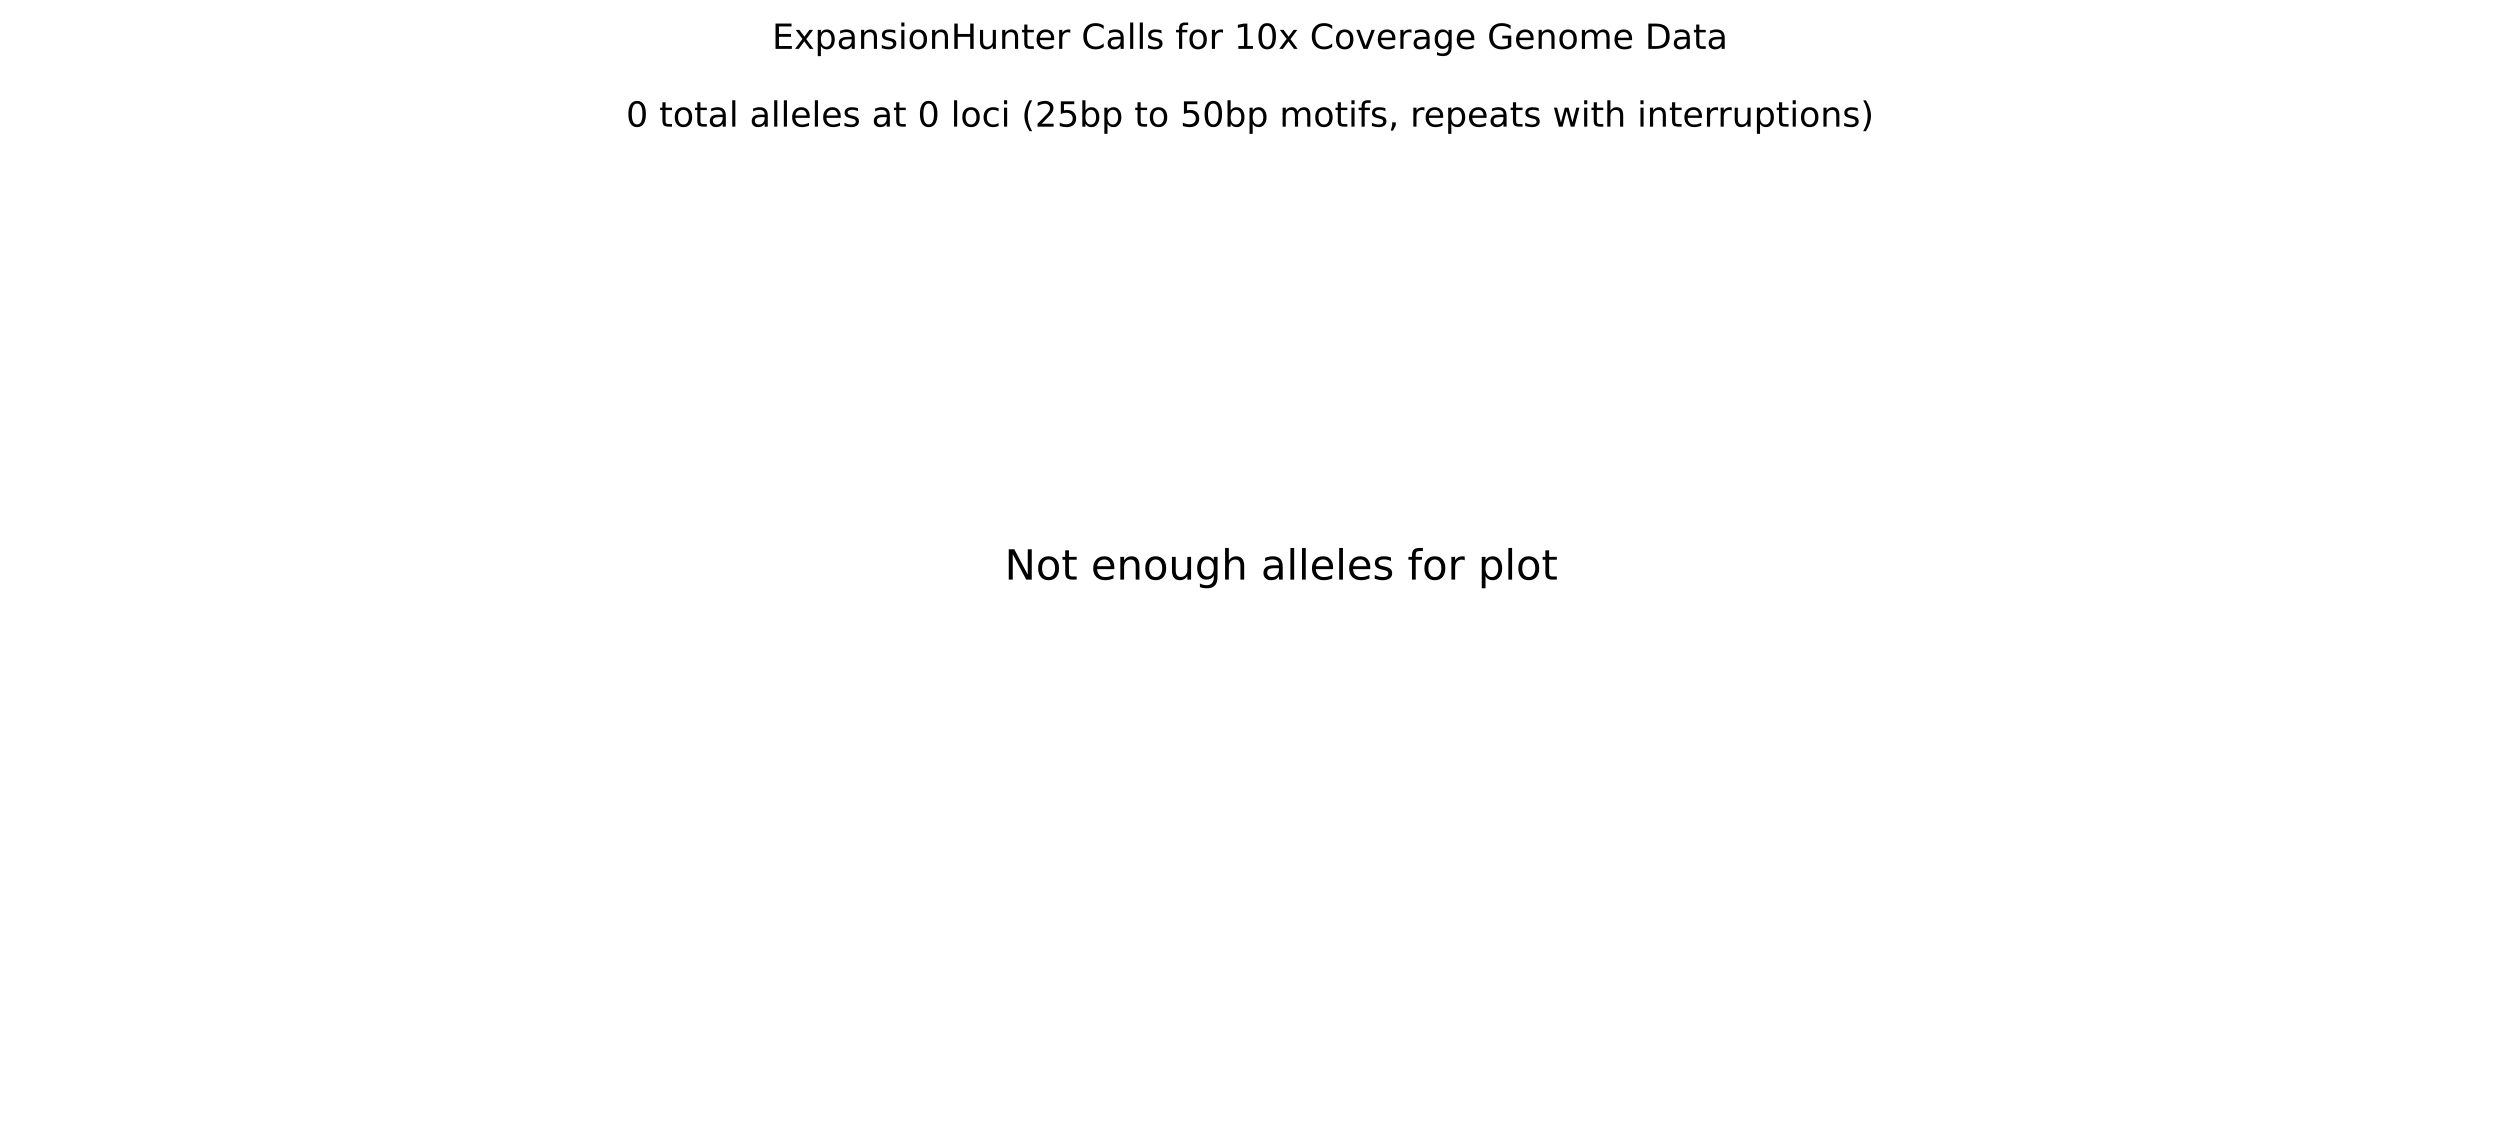
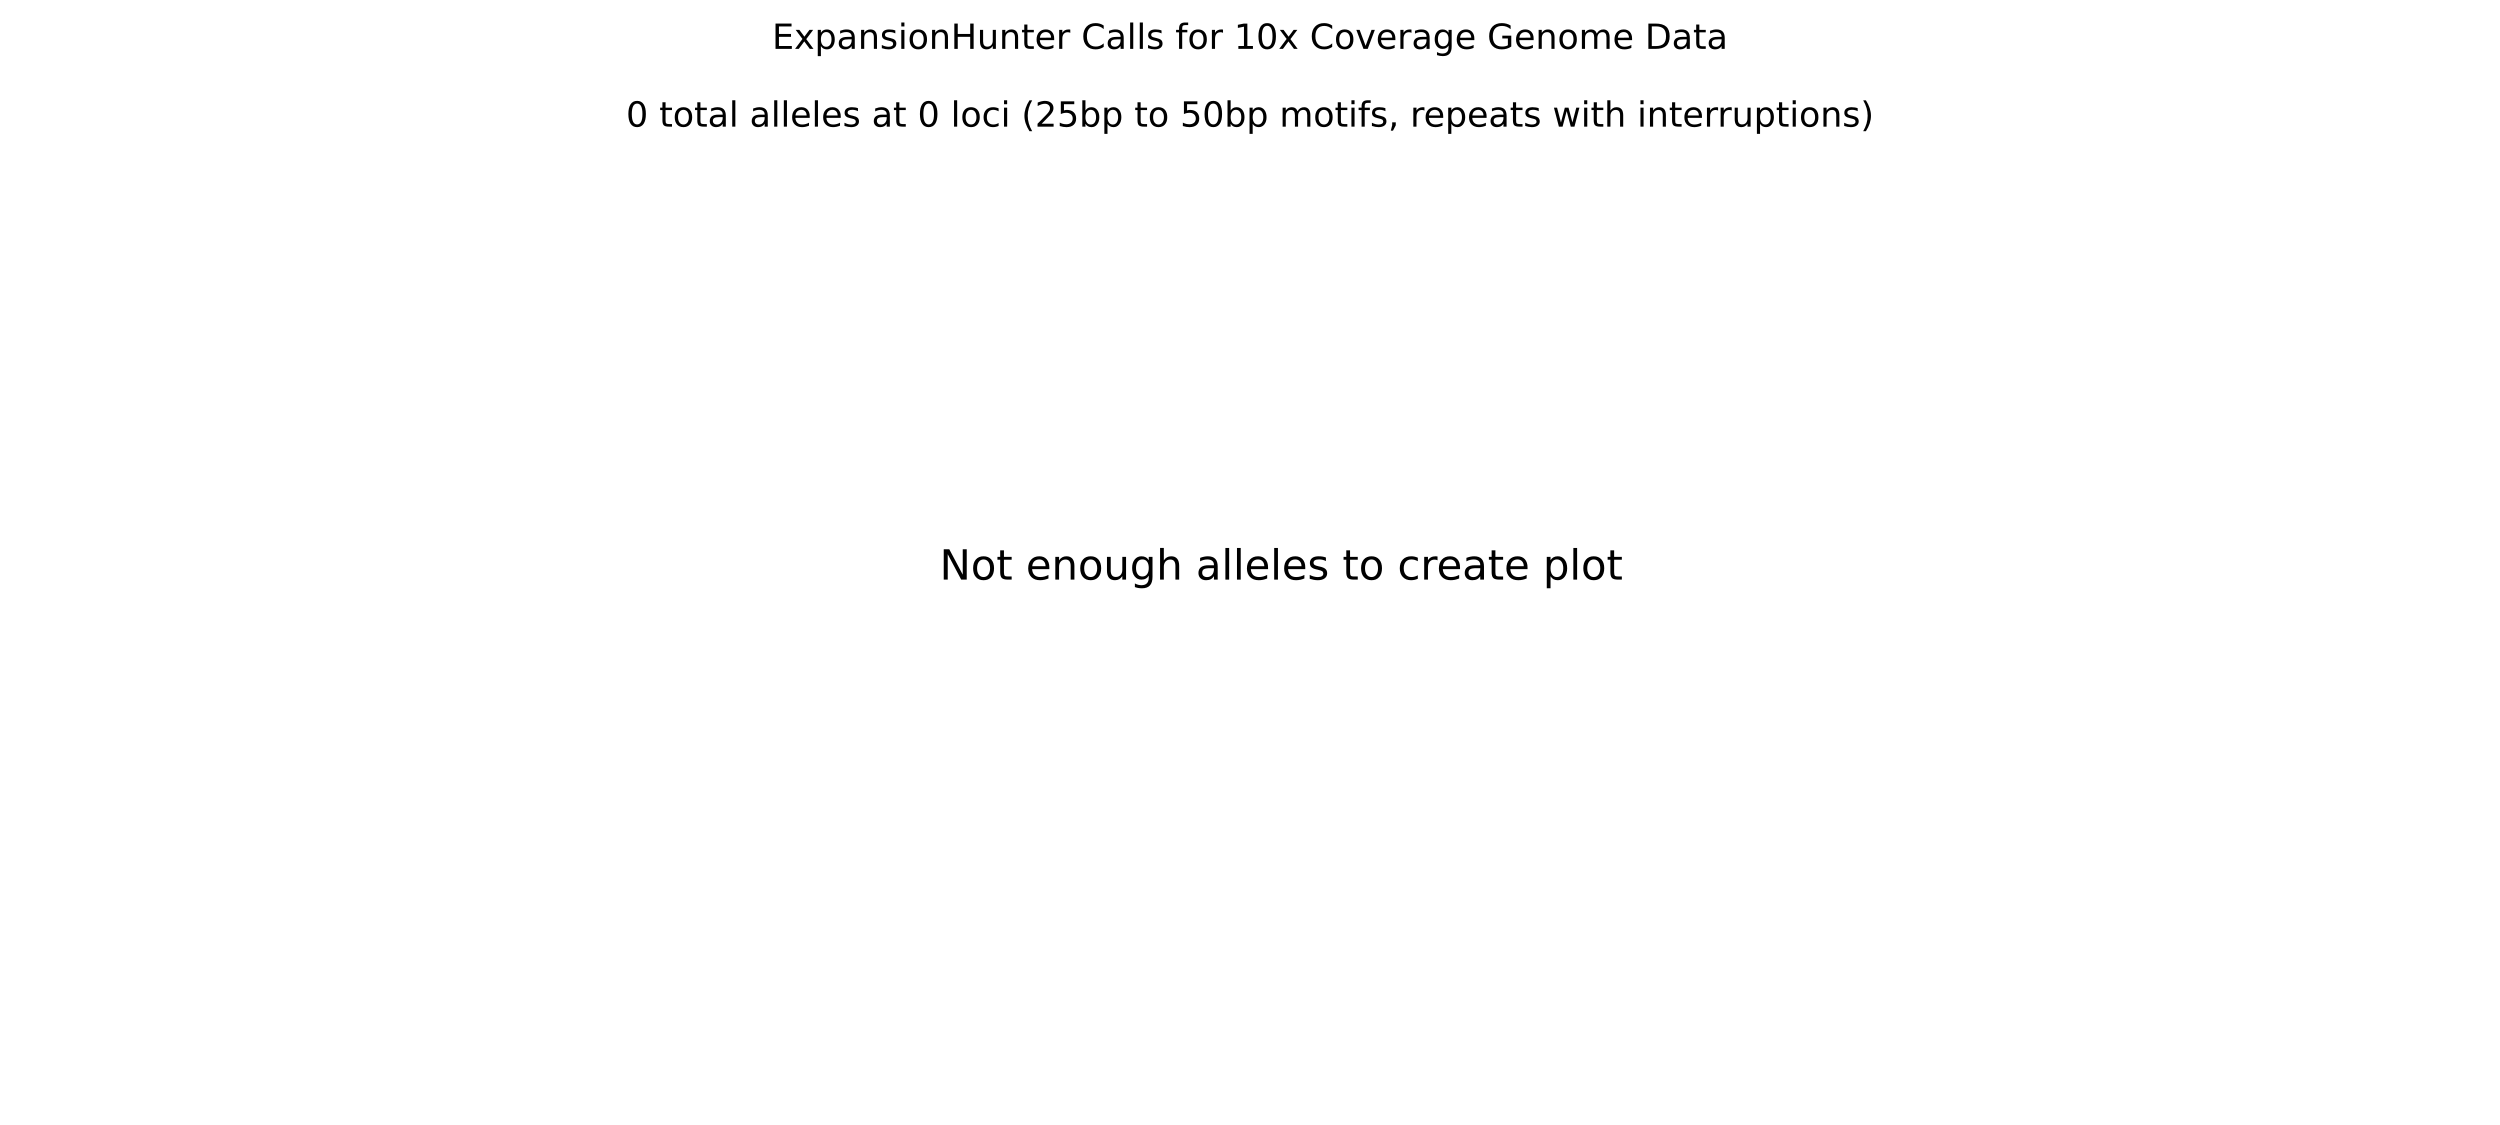
<svg xmlns="http://www.w3.org/2000/svg" xmlns:xlink="http://www.w3.org/1999/xlink" width="1440pt" height="648pt" viewBox="0 0 1440 648" version="1.1">
  <defs>
    <style type="text/css">*{stroke-linejoin: round; stroke-linecap: butt}</style>
  </defs>
  <g id="figure_1">
    <g id="patch_1">
      <path d="M 0 648  L 1440 648  L 1440 0  L 0 0  z " style="fill: #ffffff" />
    </g>
    <g id="axes_1">
      <g id="patch_2">
-         <path clip-path="url(#pd919d73fc3)" style="fill: none; stroke-dasharray: 3.7,1.6; stroke-dashoffset: 0; stroke: #000000; stroke-linejoin: miter" />
+         <path clip-path="url(#p8a869dc0a6)" style="fill: none; stroke-dasharray: 3.7,1.6; stroke-dashoffset: 0; stroke: #000000; stroke-linejoin: miter" />
      </g>
      <g id="text_1">
-         <g transform="translate(578.6888 333.8625)scale(0.24 -0.24)">
+         <g transform="translate(541.2413 333.8625)scale(0.24 -0.24)">
          <defs>
            <path id="DejaVuSans-4e" d="M 628 4666  L 1478 4666  L 3547 763  L 3547 4666  L 4159 4666  L 4159 0  L 3309 0  L 1241 3903  L 1241 0  L 628 0  L 628 4666  z " transform="scale(0.015625)" />
            <path id="DejaVuSans-6f" d="M 1959 3097  Q 1497 3097 1228 2736  Q 959 2375 959 1747  Q 959 1119 1226 758  Q 1494 397 1959 397  Q 2419 397 2687 759  Q 2956 1122 2956 1747  Q 2956 2369 2687 2733  Q 2419 3097 1959 3097  z M 1959 3584  Q 2709 3584 3137 3096  Q 3566 2609 3566 1747  Q 3566 888 3137 398  Q 2709 -91 1959 -91  Q 1206 -91 779 398  Q 353 888 353 1747  Q 353 2609 779 3096  Q 1206 3584 1959 3584  z " transform="scale(0.015625)" />
            <path id="DejaVuSans-74" d="M 1172 4494  L 1172 3500  L 2356 3500  L 2356 3053  L 1172 3053  L 1172 1153  Q 1172 725 1289 603  Q 1406 481 1766 481  L 2356 481  L 2356 0  L 1766 0  Q 1100 0 847 248  Q 594 497 594 1153  L 594 3053  L 172 3053  L 172 3500  L 594 3500  L 594 4494  L 1172 4494  z " transform="scale(0.015625)" />
            <path id="DejaVuSans-20" transform="scale(0.015625)" />
            <path id="DejaVuSans-65" d="M 3597 1894  L 3597 1613  L 953 1613  Q 991 1019 1311 708  Q 1631 397 2203 397  Q 2534 397 2845 478  Q 3156 559 3463 722  L 3463 178  Q 3153 47 2828 -22  Q 2503 -91 2169 -91  Q 1331 -91 842 396  Q 353 884 353 1716  Q 353 2575 817 3079  Q 1281 3584 2069 3584  Q 2775 3584 3186 3129  Q 3597 2675 3597 1894  z M 3022 2063  Q 3016 2534 2758 2815  Q 2500 3097 2075 3097  Q 1594 3097 1305 2825  Q 1016 2553 972 2059  L 3022 2063  z " transform="scale(0.015625)" />
            <path id="DejaVuSans-6e" d="M 3513 2113  L 3513 0  L 2938 0  L 2938 2094  Q 2938 2591 2744 2837  Q 2550 3084 2163 3084  Q 1697 3084 1428 2787  Q 1159 2491 1159 1978  L 1159 0  L 581 0  L 581 3500  L 1159 3500  L 1159 2956  Q 1366 3272 1645 3428  Q 1925 3584 2291 3584  Q 2894 3584 3203 3211  Q 3513 2838 3513 2113  z " transform="scale(0.015625)" />
            <path id="DejaVuSans-75" d="M 544 1381  L 544 3500  L 1119 3500  L 1119 1403  Q 1119 906 1312 657  Q 1506 409 1894 409  Q 2359 409 2629 706  Q 2900 1003 2900 1516  L 2900 3500  L 3475 3500  L 3475 0  L 2900 0  L 2900 538  Q 2691 219 2414 64  Q 2138 -91 1772 -91  Q 1169 -91 856 284  Q 544 659 544 1381  z M 1991 3584  L 1991 3584  z " transform="scale(0.015625)" />
            <path id="DejaVuSans-67" d="M 2906 1791  Q 2906 2416 2648 2759  Q 2391 3103 1925 3103  Q 1463 3103 1205 2759  Q 947 2416 947 1791  Q 947 1169 1205 825  Q 1463 481 1925 481  Q 2391 481 2648 825  Q 2906 1169 2906 1791  z M 3481 434  Q 3481 -459 3084 -895  Q 2688 -1331 1869 -1331  Q 1566 -1331 1297 -1286  Q 1028 -1241 775 -1147  L 775 -588  Q 1028 -725 1275 -790  Q 1522 -856 1778 -856  Q 2344 -856 2625 -561  Q 2906 -266 2906 331  L 2906 616  Q 2728 306 2450 153  Q 2172 0 1784 0  Q 1141 0 747 490  Q 353 981 353 1791  Q 353 2603 747 3093  Q 1141 3584 1784 3584  Q 2172 3584 2450 3431  Q 2728 3278 2906 2969  L 2906 3500  L 3481 3500  L 3481 434  z " transform="scale(0.015625)" />
            <path id="DejaVuSans-68" d="M 3513 2113  L 3513 0  L 2938 0  L 2938 2094  Q 2938 2591 2744 2837  Q 2550 3084 2163 3084  Q 1697 3084 1428 2787  Q 1159 2491 1159 1978  L 1159 0  L 581 0  L 581 4863  L 1159 4863  L 1159 2956  Q 1366 3272 1645 3428  Q 1925 3584 2291 3584  Q 2894 3584 3203 3211  Q 3513 2838 3513 2113  z " transform="scale(0.015625)" />
            <path id="DejaVuSans-61" d="M 2194 1759  Q 1497 1759 1228 1600  Q 959 1441 959 1056  Q 959 750 1161 570  Q 1363 391 1709 391  Q 2188 391 2477 730  Q 2766 1069 2766 1631  L 2766 1759  L 2194 1759  z M 3341 1997  L 3341 0  L 2766 0  L 2766 531  Q 2569 213 2275 61  Q 1981 -91 1556 -91  Q 1019 -91 701 211  Q 384 513 384 1019  Q 384 1609 779 1909  Q 1175 2209 1959 2209  L 2766 2209  L 2766 2266  Q 2766 2663 2505 2880  Q 2244 3097 1772 3097  Q 1472 3097 1187 3025  Q 903 2953 641 2809  L 641 3341  Q 956 3463 1253 3523  Q 1550 3584 1831 3584  Q 2591 3584 2966 3190  Q 3341 2797 3341 1997  z " transform="scale(0.015625)" />
            <path id="DejaVuSans-6c" d="M 603 4863  L 1178 4863  L 1178 0  L 603 0  L 603 4863  z " transform="scale(0.015625)" />
            <path id="DejaVuSans-73" d="M 2834 3397  L 2834 2853  Q 2591 2978 2328 3040  Q 2066 3103 1784 3103  Q 1356 3103 1142 2972  Q 928 2841 928 2578  Q 928 2378 1081 2264  Q 1234 2150 1697 2047  L 1894 2003  Q 2506 1872 2764 1633  Q 3022 1394 3022 966  Q 3022 478 2636 193  Q 2250 -91 1575 -91  Q 1294 -91 989 -36  Q 684 19 347 128  L 347 722  Q 666 556 975 473  Q 1284 391 1588 391  Q 1994 391 2212 530  Q 2431 669 2431 922  Q 2431 1156 2273 1281  Q 2116 1406 1581 1522  L 1381 1569  Q 847 1681 609 1914  Q 372 2147 372 2553  Q 372 3047 722 3315  Q 1072 3584 1716 3584  Q 2034 3584 2315 3537  Q 2597 3491 2834 3397  z " transform="scale(0.015625)" />
-             <path id="DejaVuSans-66" d="M 2375 4863  L 2375 4384  L 1825 4384  Q 1516 4384 1395 4259  Q 1275 4134 1275 3809  L 1275 3500  L 2222 3500  L 2222 3053  L 1275 3053  L 1275 0  L 697 0  L 697 3053  L 147 3053  L 147 3500  L 697 3500  L 697 3744  Q 697 4328 969 4595  Q 1241 4863 1831 4863  L 2375 4863  z " transform="scale(0.015625)" />
+             <path id="DejaVuSans-63" d="M 3122 3366  L 3122 2828  Q 2878 2963 2633 3030  Q 2388 3097 2138 3097  Q 1578 3097 1268 2742  Q 959 2388 959 1747  Q 959 1106 1268 751  Q 1578 397 2138 397  Q 2388 397 2633 464  Q 2878 531 3122 666  L 3122 134  Q 2881 22 2623 -34  Q 2366 -91 2075 -91  Q 1284 -91 818 406  Q 353 903 353 1747  Q 353 2603 823 3093  Q 1294 3584 2113 3584  Q 2378 3584 2631 3529  Q 2884 3475 3122 3366  z " transform="scale(0.015625)" />
            <path id="DejaVuSans-72" d="M 2631 2963  Q 2534 3019 2420 3045  Q 2306 3072 2169 3072  Q 1681 3072 1420 2755  Q 1159 2438 1159 1844  L 1159 0  L 581 0  L 581 3500  L 1159 3500  L 1159 2956  Q 1341 3275 1631 3429  Q 1922 3584 2338 3584  Q 2397 3584 2469 3576  Q 2541 3569 2628 3553  L 2631 2963  z " transform="scale(0.015625)" />
            <path id="DejaVuSans-70" d="M 1159 525  L 1159 -1331  L 581 -1331  L 581 3500  L 1159 3500  L 1159 2969  Q 1341 3281 1617 3432  Q 1894 3584 2278 3584  Q 2916 3584 3314 3078  Q 3713 2572 3713 1747  Q 3713 922 3314 415  Q 2916 -91 2278 -91  Q 1894 -91 1617 61  Q 1341 213 1159 525  z M 3116 1747  Q 3116 2381 2855 2742  Q 2594 3103 2138 3103  Q 1681 3103 1420 2742  Q 1159 2381 1159 1747  Q 1159 1113 1420 752  Q 1681 391 2138 391  Q 2594 391 2855 752  Q 3116 1113 3116 1747  z " transform="scale(0.015625)" />
          </defs>
          <use xlink:href="#DejaVuSans-4e" />
          <use xlink:href="#DejaVuSans-6f" x="74.805" />
          <use xlink:href="#DejaVuSans-74" x="135.986" />
          <use xlink:href="#DejaVuSans-20" x="175.195" />
          <use xlink:href="#DejaVuSans-65" x="206.982" />
          <use xlink:href="#DejaVuSans-6e" x="268.506" />
          <use xlink:href="#DejaVuSans-6f" x="331.885" />
          <use xlink:href="#DejaVuSans-75" x="393.066" />
          <use xlink:href="#DejaVuSans-67" x="456.445" />
          <use xlink:href="#DejaVuSans-68" x="519.922" />
          <use xlink:href="#DejaVuSans-20" x="583.301" />
          <use xlink:href="#DejaVuSans-61" x="615.088" />
          <use xlink:href="#DejaVuSans-6c" x="676.367" />
          <use xlink:href="#DejaVuSans-6c" x="704.15" />
          <use xlink:href="#DejaVuSans-65" x="731.934" />
          <use xlink:href="#DejaVuSans-6c" x="793.457" />
          <use xlink:href="#DejaVuSans-65" x="821.24" />
          <use xlink:href="#DejaVuSans-73" x="882.764" />
          <use xlink:href="#DejaVuSans-20" x="934.863" />
-           <use xlink:href="#DejaVuSans-66" x="966.65" />
-           <use xlink:href="#DejaVuSans-6f" x="1001.855" />
-           <use xlink:href="#DejaVuSans-72" x="1063.037" />
-           <use xlink:href="#DejaVuSans-20" x="1104.15" />
-           <use xlink:href="#DejaVuSans-70" x="1135.938" />
-           <use xlink:href="#DejaVuSans-6c" x="1199.414" />
-           <use xlink:href="#DejaVuSans-6f" x="1227.197" />
-           <use xlink:href="#DejaVuSans-74" x="1288.379" />
+           <use xlink:href="#DejaVuSans-74" x="966.65" />
+           <use xlink:href="#DejaVuSans-6f" x="1005.859" />
+           <use xlink:href="#DejaVuSans-20" x="1067.041" />
+           <use xlink:href="#DejaVuSans-63" x="1098.828" />
+           <use xlink:href="#DejaVuSans-72" x="1153.809" />
+           <use xlink:href="#DejaVuSans-65" x="1192.672" />
+           <use xlink:href="#DejaVuSans-61" x="1254.195" />
+           <use xlink:href="#DejaVuSans-74" x="1315.475" />
+           <use xlink:href="#DejaVuSans-65" x="1354.684" />
+           <use xlink:href="#DejaVuSans-20" x="1416.207" />
+           <use xlink:href="#DejaVuSans-70" x="1447.994" />
+           <use xlink:href="#DejaVuSans-6c" x="1511.471" />
+           <use xlink:href="#DejaVuSans-6f" x="1539.254" />
+           <use xlink:href="#DejaVuSans-74" x="1600.436" />
        </g>
      </g>
    </g>
    <g id="text_2">
      <g transform="translate(444.7437 28.15687)scale(0.2 -0.2)">
        <defs>
          <path id="DejaVuSans-45" d="M 628 4666  L 3578 4666  L 3578 4134  L 1259 4134  L 1259 2753  L 3481 2753  L 3481 2222  L 1259 2222  L 1259 531  L 3634 531  L 3634 0  L 628 0  L 628 4666  z " transform="scale(0.015625)" />
          <path id="DejaVuSans-78" d="M 3513 3500  L 2247 1797  L 3578 0  L 2900 0  L 1881 1375  L 863 0  L 184 0  L 1544 1831  L 300 3500  L 978 3500  L 1906 2253  L 2834 3500  L 3513 3500  z " transform="scale(0.015625)" />
          <path id="DejaVuSans-69" d="M 603 3500  L 1178 3500  L 1178 0  L 603 0  L 603 3500  z M 603 4863  L 1178 4863  L 1178 4134  L 603 4134  L 603 4863  z " transform="scale(0.015625)" />
          <path id="DejaVuSans-48" d="M 628 4666  L 1259 4666  L 1259 2753  L 3553 2753  L 3553 4666  L 4184 4666  L 4184 0  L 3553 0  L 3553 2222  L 1259 2222  L 1259 0  L 628 0  L 628 4666  z " transform="scale(0.015625)" />
          <path id="DejaVuSans-43" d="M 4122 4306  L 4122 3641  Q 3803 3938 3442 4084  Q 3081 4231 2675 4231  Q 1875 4231 1450 3742  Q 1025 3253 1025 2328  Q 1025 1406 1450 917  Q 1875 428 2675 428  Q 3081 428 3442 575  Q 3803 722 4122 1019  L 4122 359  Q 3791 134 3420 21  Q 3050 -91 2638 -91  Q 1578 -91 968 557  Q 359 1206 359 2328  Q 359 3453 968 4101  Q 1578 4750 2638 4750  Q 3056 4750 3426 4639  Q 3797 4528 4122 4306  z " transform="scale(0.015625)" />
+           <path id="DejaVuSans-66" d="M 2375 4863  L 2375 4384  L 1825 4384  Q 1516 4384 1395 4259  Q 1275 4134 1275 3809  L 1275 3500  L 2222 3500  L 2222 3053  L 1275 3053  L 1275 0  L 697 0  L 697 3053  L 147 3053  L 147 3500  L 697 3500  L 697 3744  Q 697 4328 969 4595  Q 1241 4863 1831 4863  L 2375 4863  z " transform="scale(0.015625)" />
          <path id="DejaVuSans-31" d="M 794 531  L 1825 531  L 1825 4091  L 703 3866  L 703 4441  L 1819 4666  L 2450 4666  L 2450 531  L 3481 531  L 3481 0  L 794 0  L 794 531  z " transform="scale(0.015625)" />
          <path id="DejaVuSans-30" d="M 2034 4250  Q 1547 4250 1301 3770  Q 1056 3291 1056 2328  Q 1056 1369 1301 889  Q 1547 409 2034 409  Q 2525 409 2770 889  Q 3016 1369 3016 2328  Q 3016 3291 2770 3770  Q 2525 4250 2034 4250  z M 2034 4750  Q 2819 4750 3233 4129  Q 3647 3509 3647 2328  Q 3647 1150 3233 529  Q 2819 -91 2034 -91  Q 1250 -91 836 529  Q 422 1150 422 2328  Q 422 3509 836 4129  Q 1250 4750 2034 4750  z " transform="scale(0.015625)" />
          <path id="DejaVuSans-76" d="M 191 3500  L 800 3500  L 1894 563  L 2988 3500  L 3597 3500  L 2284 0  L 1503 0  L 191 3500  z " transform="scale(0.015625)" />
          <path id="DejaVuSans-47" d="M 3809 666  L 3809 1919  L 2778 1919  L 2778 2438  L 4434 2438  L 4434 434  Q 4069 175 3628 42  Q 3188 -91 2688 -91  Q 1594 -91 976 548  Q 359 1188 359 2328  Q 359 3472 976 4111  Q 1594 4750 2688 4750  Q 3144 4750 3555 4637  Q 3966 4525 4313 4306  L 4313 3634  Q 3963 3931 3569 4081  Q 3175 4231 2741 4231  Q 1884 4231 1454 3753  Q 1025 3275 1025 2328  Q 1025 1384 1454 906  Q 1884 428 2741 428  Q 3075 428 3337 486  Q 3600 544 3809 666  z " transform="scale(0.015625)" />
          <path id="DejaVuSans-6d" d="M 3328 2828  Q 3544 3216 3844 3400  Q 4144 3584 4550 3584  Q 5097 3584 5394 3201  Q 5691 2819 5691 2113  L 5691 0  L 5113 0  L 5113 2094  Q 5113 2597 4934 2840  Q 4756 3084 4391 3084  Q 3944 3084 3684 2787  Q 3425 2491 3425 1978  L 3425 0  L 2847 0  L 2847 2094  Q 2847 2600 2669 2842  Q 2491 3084 2119 3084  Q 1678 3084 1418 2786  Q 1159 2488 1159 1978  L 1159 0  L 581 0  L 581 3500  L 1159 3500  L 1159 2956  Q 1356 3278 1631 3431  Q 1906 3584 2284 3584  Q 2666 3584 2933 3390  Q 3200 3197 3328 2828  z " transform="scale(0.015625)" />
          <path id="DejaVuSans-44" d="M 1259 4147  L 1259 519  L 2022 519  Q 2988 519 3436 956  Q 3884 1394 3884 2338  Q 3884 3275 3436 3711  Q 2988 4147 2022 4147  L 1259 4147  z M 628 4666  L 1925 4666  Q 3281 4666 3915 4102  Q 4550 3538 4550 2338  Q 4550 1131 3912 565  Q 3275 0 1925 0  L 628 0  L 628 4666  z " transform="scale(0.015625)" />
        </defs>
        <use xlink:href="#DejaVuSans-45" />
        <use xlink:href="#DejaVuSans-78" x="63.184" />
        <use xlink:href="#DejaVuSans-70" x="122.363" />
        <use xlink:href="#DejaVuSans-61" x="185.84" />
        <use xlink:href="#DejaVuSans-6e" x="247.119" />
        <use xlink:href="#DejaVuSans-73" x="310.498" />
        <use xlink:href="#DejaVuSans-69" x="362.598" />
        <use xlink:href="#DejaVuSans-6f" x="390.381" />
        <use xlink:href="#DejaVuSans-6e" x="451.562" />
        <use xlink:href="#DejaVuSans-48" x="514.941" />
        <use xlink:href="#DejaVuSans-75" x="590.137" />
        <use xlink:href="#DejaVuSans-6e" x="653.516" />
        <use xlink:href="#DejaVuSans-74" x="716.895" />
        <use xlink:href="#DejaVuSans-65" x="756.104" />
        <use xlink:href="#DejaVuSans-72" x="817.627" />
        <use xlink:href="#DejaVuSans-20" x="858.74" />
        <use xlink:href="#DejaVuSans-43" x="890.527" />
        <use xlink:href="#DejaVuSans-61" x="960.352" />
        <use xlink:href="#DejaVuSans-6c" x="1021.631" />
        <use xlink:href="#DejaVuSans-6c" x="1049.414" />
        <use xlink:href="#DejaVuSans-73" x="1077.197" />
        <use xlink:href="#DejaVuSans-20" x="1129.297" />
        <use xlink:href="#DejaVuSans-66" x="1161.084" />
        <use xlink:href="#DejaVuSans-6f" x="1196.289" />
        <use xlink:href="#DejaVuSans-72" x="1257.471" />
        <use xlink:href="#DejaVuSans-20" x="1298.584" />
        <use xlink:href="#DejaVuSans-31" x="1330.371" />
        <use xlink:href="#DejaVuSans-30" x="1393.994" />
        <use xlink:href="#DejaVuSans-78" x="1457.617" />
        <use xlink:href="#DejaVuSans-20" x="1516.797" />
        <use xlink:href="#DejaVuSans-43" x="1548.584" />
        <use xlink:href="#DejaVuSans-6f" x="1618.408" />
        <use xlink:href="#DejaVuSans-76" x="1679.59" />
        <use xlink:href="#DejaVuSans-65" x="1738.77" />
        <use xlink:href="#DejaVuSans-72" x="1800.293" />
        <use xlink:href="#DejaVuSans-61" x="1841.406" />
        <use xlink:href="#DejaVuSans-67" x="1902.686" />
        <use xlink:href="#DejaVuSans-65" x="1966.162" />
        <use xlink:href="#DejaVuSans-20" x="2027.686" />
        <use xlink:href="#DejaVuSans-47" x="2059.473" />
        <use xlink:href="#DejaVuSans-65" x="2136.963" />
        <use xlink:href="#DejaVuSans-6e" x="2198.486" />
        <use xlink:href="#DejaVuSans-6f" x="2261.865" />
        <use xlink:href="#DejaVuSans-6d" x="2323.047" />
        <use xlink:href="#DejaVuSans-65" x="2420.459" />
        <use xlink:href="#DejaVuSans-20" x="2481.982" />
        <use xlink:href="#DejaVuSans-44" x="2513.77" />
        <use xlink:href="#DejaVuSans-61" x="2590.771" />
        <use xlink:href="#DejaVuSans-74" x="2652.051" />
        <use xlink:href="#DejaVuSans-61" x="2691.26" />
      </g>
      <g transform="translate(720 50.5525)scale(0.2 -0.2)" />
      <g transform="translate(360.6219 72.94813)scale(0.2 -0.2)">
        <defs>
-           <path id="DejaVuSans-63" d="M 3122 3366  L 3122 2828  Q 2878 2963 2633 3030  Q 2388 3097 2138 3097  Q 1578 3097 1268 2742  Q 959 2388 959 1747  Q 959 1106 1268 751  Q 1578 397 2138 397  Q 2388 397 2633 464  Q 2878 531 3122 666  L 3122 134  Q 2881 22 2623 -34  Q 2366 -91 2075 -91  Q 1284 -91 818 406  Q 353 903 353 1747  Q 353 2603 823 3093  Q 1294 3584 2113 3584  Q 2378 3584 2631 3529  Q 2884 3475 3122 3366  z " transform="scale(0.015625)" />
          <path id="DejaVuSans-28" d="M 1984 4856  Q 1566 4138 1362 3434  Q 1159 2731 1159 2009  Q 1159 1288 1364 580  Q 1569 -128 1984 -844  L 1484 -844  Q 1016 -109 783 600  Q 550 1309 550 2009  Q 550 2706 781 3412  Q 1013 4119 1484 4856  L 1984 4856  z " transform="scale(0.015625)" />
          <path id="DejaVuSans-32" d="M 1228 531  L 3431 531  L 3431 0  L 469 0  L 469 531  Q 828 903 1448 1529  Q 2069 2156 2228 2338  Q 2531 2678 2651 2914  Q 2772 3150 2772 3378  Q 2772 3750 2511 3984  Q 2250 4219 1831 4219  Q 1534 4219 1204 4116  Q 875 4013 500 3803  L 500 4441  Q 881 4594 1212 4672  Q 1544 4750 1819 4750  Q 2544 4750 2975 4387  Q 3406 4025 3406 3419  Q 3406 3131 3298 2873  Q 3191 2616 2906 2266  Q 2828 2175 2409 1742  Q 1991 1309 1228 531  z " transform="scale(0.015625)" />
          <path id="DejaVuSans-35" d="M 691 4666  L 3169 4666  L 3169 4134  L 1269 4134  L 1269 2991  Q 1406 3038 1543 3061  Q 1681 3084 1819 3084  Q 2600 3084 3056 2656  Q 3513 2228 3513 1497  Q 3513 744 3044 326  Q 2575 -91 1722 -91  Q 1428 -91 1123 -41  Q 819 9 494 109  L 494 744  Q 775 591 1075 516  Q 1375 441 1709 441  Q 2250 441 2565 725  Q 2881 1009 2881 1497  Q 2881 1984 2565 2268  Q 2250 2553 1709 2553  Q 1456 2553 1204 2497  Q 953 2441 691 2322  L 691 4666  z " transform="scale(0.015625)" />
          <path id="DejaVuSans-62" d="M 3116 1747  Q 3116 2381 2855 2742  Q 2594 3103 2138 3103  Q 1681 3103 1420 2742  Q 1159 2381 1159 1747  Q 1159 1113 1420 752  Q 1681 391 2138 391  Q 2594 391 2855 752  Q 3116 1113 3116 1747  z M 1159 2969  Q 1341 3281 1617 3432  Q 1894 3584 2278 3584  Q 2916 3584 3314 3078  Q 3713 2572 3713 1747  Q 3713 922 3314 415  Q 2916 -91 2278 -91  Q 1894 -91 1617 61  Q 1341 213 1159 525  L 1159 0  L 581 0  L 581 4863  L 1159 4863  L 1159 2969  z " transform="scale(0.015625)" />
          <path id="DejaVuSans-2c" d="M 750 794  L 1409 794  L 1409 256  L 897 -744  L 494 -744  L 750 256  L 750 794  z " transform="scale(0.015625)" />
          <path id="DejaVuSans-77" d="M 269 3500  L 844 3500  L 1563 769  L 2278 3500  L 2956 3500  L 3675 769  L 4391 3500  L 4966 3500  L 4050 0  L 3372 0  L 2619 2869  L 1863 0  L 1184 0  L 269 3500  z " transform="scale(0.015625)" />
          <path id="DejaVuSans-29" d="M 513 4856  L 1013 4856  Q 1481 4119 1714 3412  Q 1947 2706 1947 2009  Q 1947 1309 1714 600  Q 1481 -109 1013 -844  L 513 -844  Q 928 -128 1133 580  Q 1338 1288 1338 2009  Q 1338 2731 1133 3434  Q 928 4138 513 4856  z " transform="scale(0.015625)" />
        </defs>
        <use xlink:href="#DejaVuSans-30" />
        <use xlink:href="#DejaVuSans-20" x="63.623" />
        <use xlink:href="#DejaVuSans-74" x="95.41" />
        <use xlink:href="#DejaVuSans-6f" x="134.619" />
        <use xlink:href="#DejaVuSans-74" x="195.801" />
        <use xlink:href="#DejaVuSans-61" x="235.01" />
        <use xlink:href="#DejaVuSans-6c" x="296.289" />
        <use xlink:href="#DejaVuSans-20" x="324.072" />
        <use xlink:href="#DejaVuSans-61" x="355.859" />
        <use xlink:href="#DejaVuSans-6c" x="417.139" />
        <use xlink:href="#DejaVuSans-6c" x="444.922" />
        <use xlink:href="#DejaVuSans-65" x="472.705" />
        <use xlink:href="#DejaVuSans-6c" x="534.229" />
        <use xlink:href="#DejaVuSans-65" x="562.012" />
        <use xlink:href="#DejaVuSans-73" x="623.535" />
        <use xlink:href="#DejaVuSans-20" x="675.635" />
        <use xlink:href="#DejaVuSans-61" x="707.422" />
        <use xlink:href="#DejaVuSans-74" x="768.701" />
        <use xlink:href="#DejaVuSans-20" x="807.91" />
        <use xlink:href="#DejaVuSans-30" x="839.697" />
        <use xlink:href="#DejaVuSans-20" x="903.32" />
        <use xlink:href="#DejaVuSans-6c" x="935.107" />
        <use xlink:href="#DejaVuSans-6f" x="962.891" />
        <use xlink:href="#DejaVuSans-63" x="1024.072" />
        <use xlink:href="#DejaVuSans-69" x="1079.053" />
        <use xlink:href="#DejaVuSans-20" x="1106.836" />
        <use xlink:href="#DejaVuSans-28" x="1138.623" />
        <use xlink:href="#DejaVuSans-32" x="1177.637" />
        <use xlink:href="#DejaVuSans-35" x="1241.26" />
        <use xlink:href="#DejaVuSans-62" x="1304.883" />
        <use xlink:href="#DejaVuSans-70" x="1368.359" />
        <use xlink:href="#DejaVuSans-20" x="1431.836" />
        <use xlink:href="#DejaVuSans-74" x="1463.623" />
        <use xlink:href="#DejaVuSans-6f" x="1502.832" />
        <use xlink:href="#DejaVuSans-20" x="1564.014" />
        <use xlink:href="#DejaVuSans-35" x="1595.801" />
        <use xlink:href="#DejaVuSans-30" x="1659.424" />
        <use xlink:href="#DejaVuSans-62" x="1723.047" />
        <use xlink:href="#DejaVuSans-70" x="1786.523" />
        <use xlink:href="#DejaVuSans-20" x="1850" />
        <use xlink:href="#DejaVuSans-6d" x="1881.787" />
        <use xlink:href="#DejaVuSans-6f" x="1979.199" />
        <use xlink:href="#DejaVuSans-74" x="2040.381" />
        <use xlink:href="#DejaVuSans-69" x="2079.59" />
        <use xlink:href="#DejaVuSans-66" x="2107.373" />
        <use xlink:href="#DejaVuSans-73" x="2142.578" />
        <use xlink:href="#DejaVuSans-2c" x="2194.678" />
        <use xlink:href="#DejaVuSans-20" x="2226.465" />
        <use xlink:href="#DejaVuSans-72" x="2258.252" />
        <use xlink:href="#DejaVuSans-65" x="2297.115" />
        <use xlink:href="#DejaVuSans-70" x="2358.639" />
        <use xlink:href="#DejaVuSans-65" x="2422.115" />
        <use xlink:href="#DejaVuSans-61" x="2483.639" />
        <use xlink:href="#DejaVuSans-74" x="2544.918" />
        <use xlink:href="#DejaVuSans-73" x="2584.127" />
        <use xlink:href="#DejaVuSans-20" x="2636.227" />
        <use xlink:href="#DejaVuSans-77" x="2668.014" />
        <use xlink:href="#DejaVuSans-69" x="2749.801" />
        <use xlink:href="#DejaVuSans-74" x="2777.584" />
        <use xlink:href="#DejaVuSans-68" x="2816.793" />
        <use xlink:href="#DejaVuSans-20" x="2880.172" />
        <use xlink:href="#DejaVuSans-69" x="2911.959" />
        <use xlink:href="#DejaVuSans-6e" x="2939.742" />
        <use xlink:href="#DejaVuSans-74" x="3003.121" />
        <use xlink:href="#DejaVuSans-65" x="3042.33" />
        <use xlink:href="#DejaVuSans-72" x="3103.854" />
        <use xlink:href="#DejaVuSans-72" x="3143.217" />
        <use xlink:href="#DejaVuSans-75" x="3184.33" />
        <use xlink:href="#DejaVuSans-70" x="3247.709" />
        <use xlink:href="#DejaVuSans-74" x="3311.186" />
        <use xlink:href="#DejaVuSans-69" x="3350.395" />
        <use xlink:href="#DejaVuSans-6f" x="3378.178" />
        <use xlink:href="#DejaVuSans-6e" x="3439.359" />
        <use xlink:href="#DejaVuSans-73" x="3502.738" />
        <use xlink:href="#DejaVuSans-29" x="3554.838" />
      </g>
    </g>
  </g>
  <defs>
-     <clipPath id="pd919d73fc3">
+     <clipPath id="p8a869dc0a6">
      <rect x="180" y="77.76" width="1116" height="498.96" />
    </clipPath>
  </defs>
</svg>
